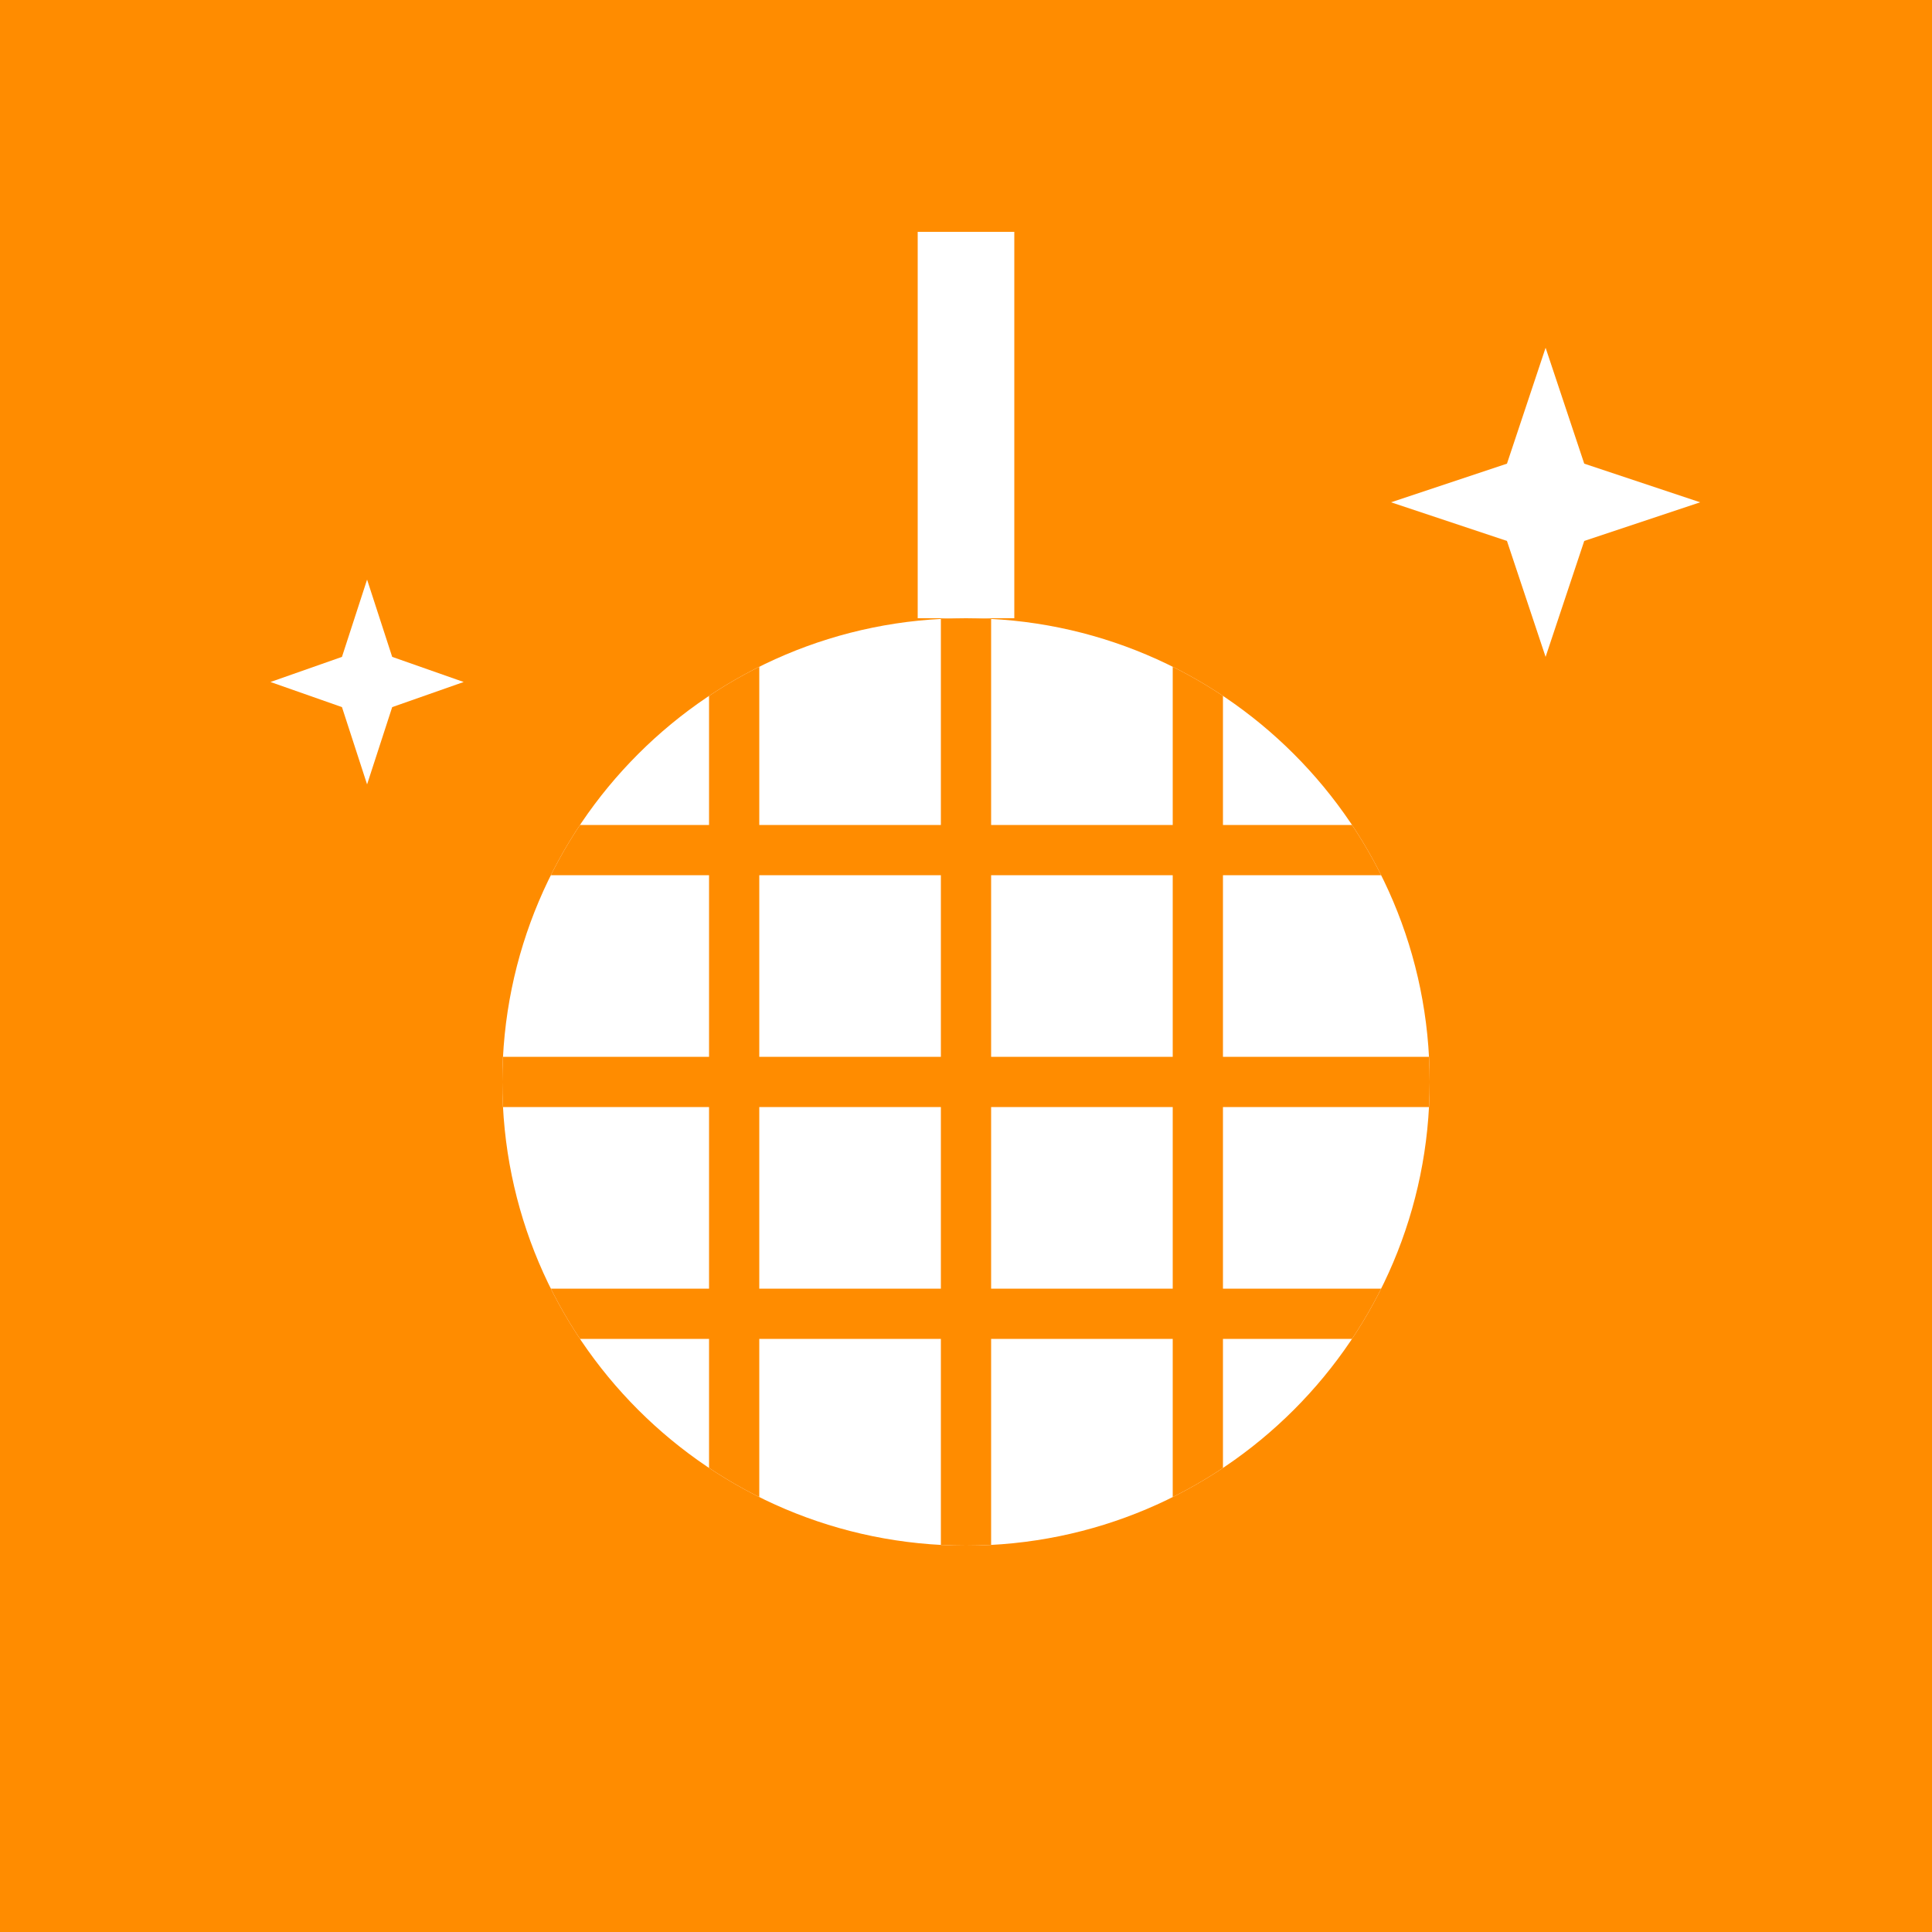
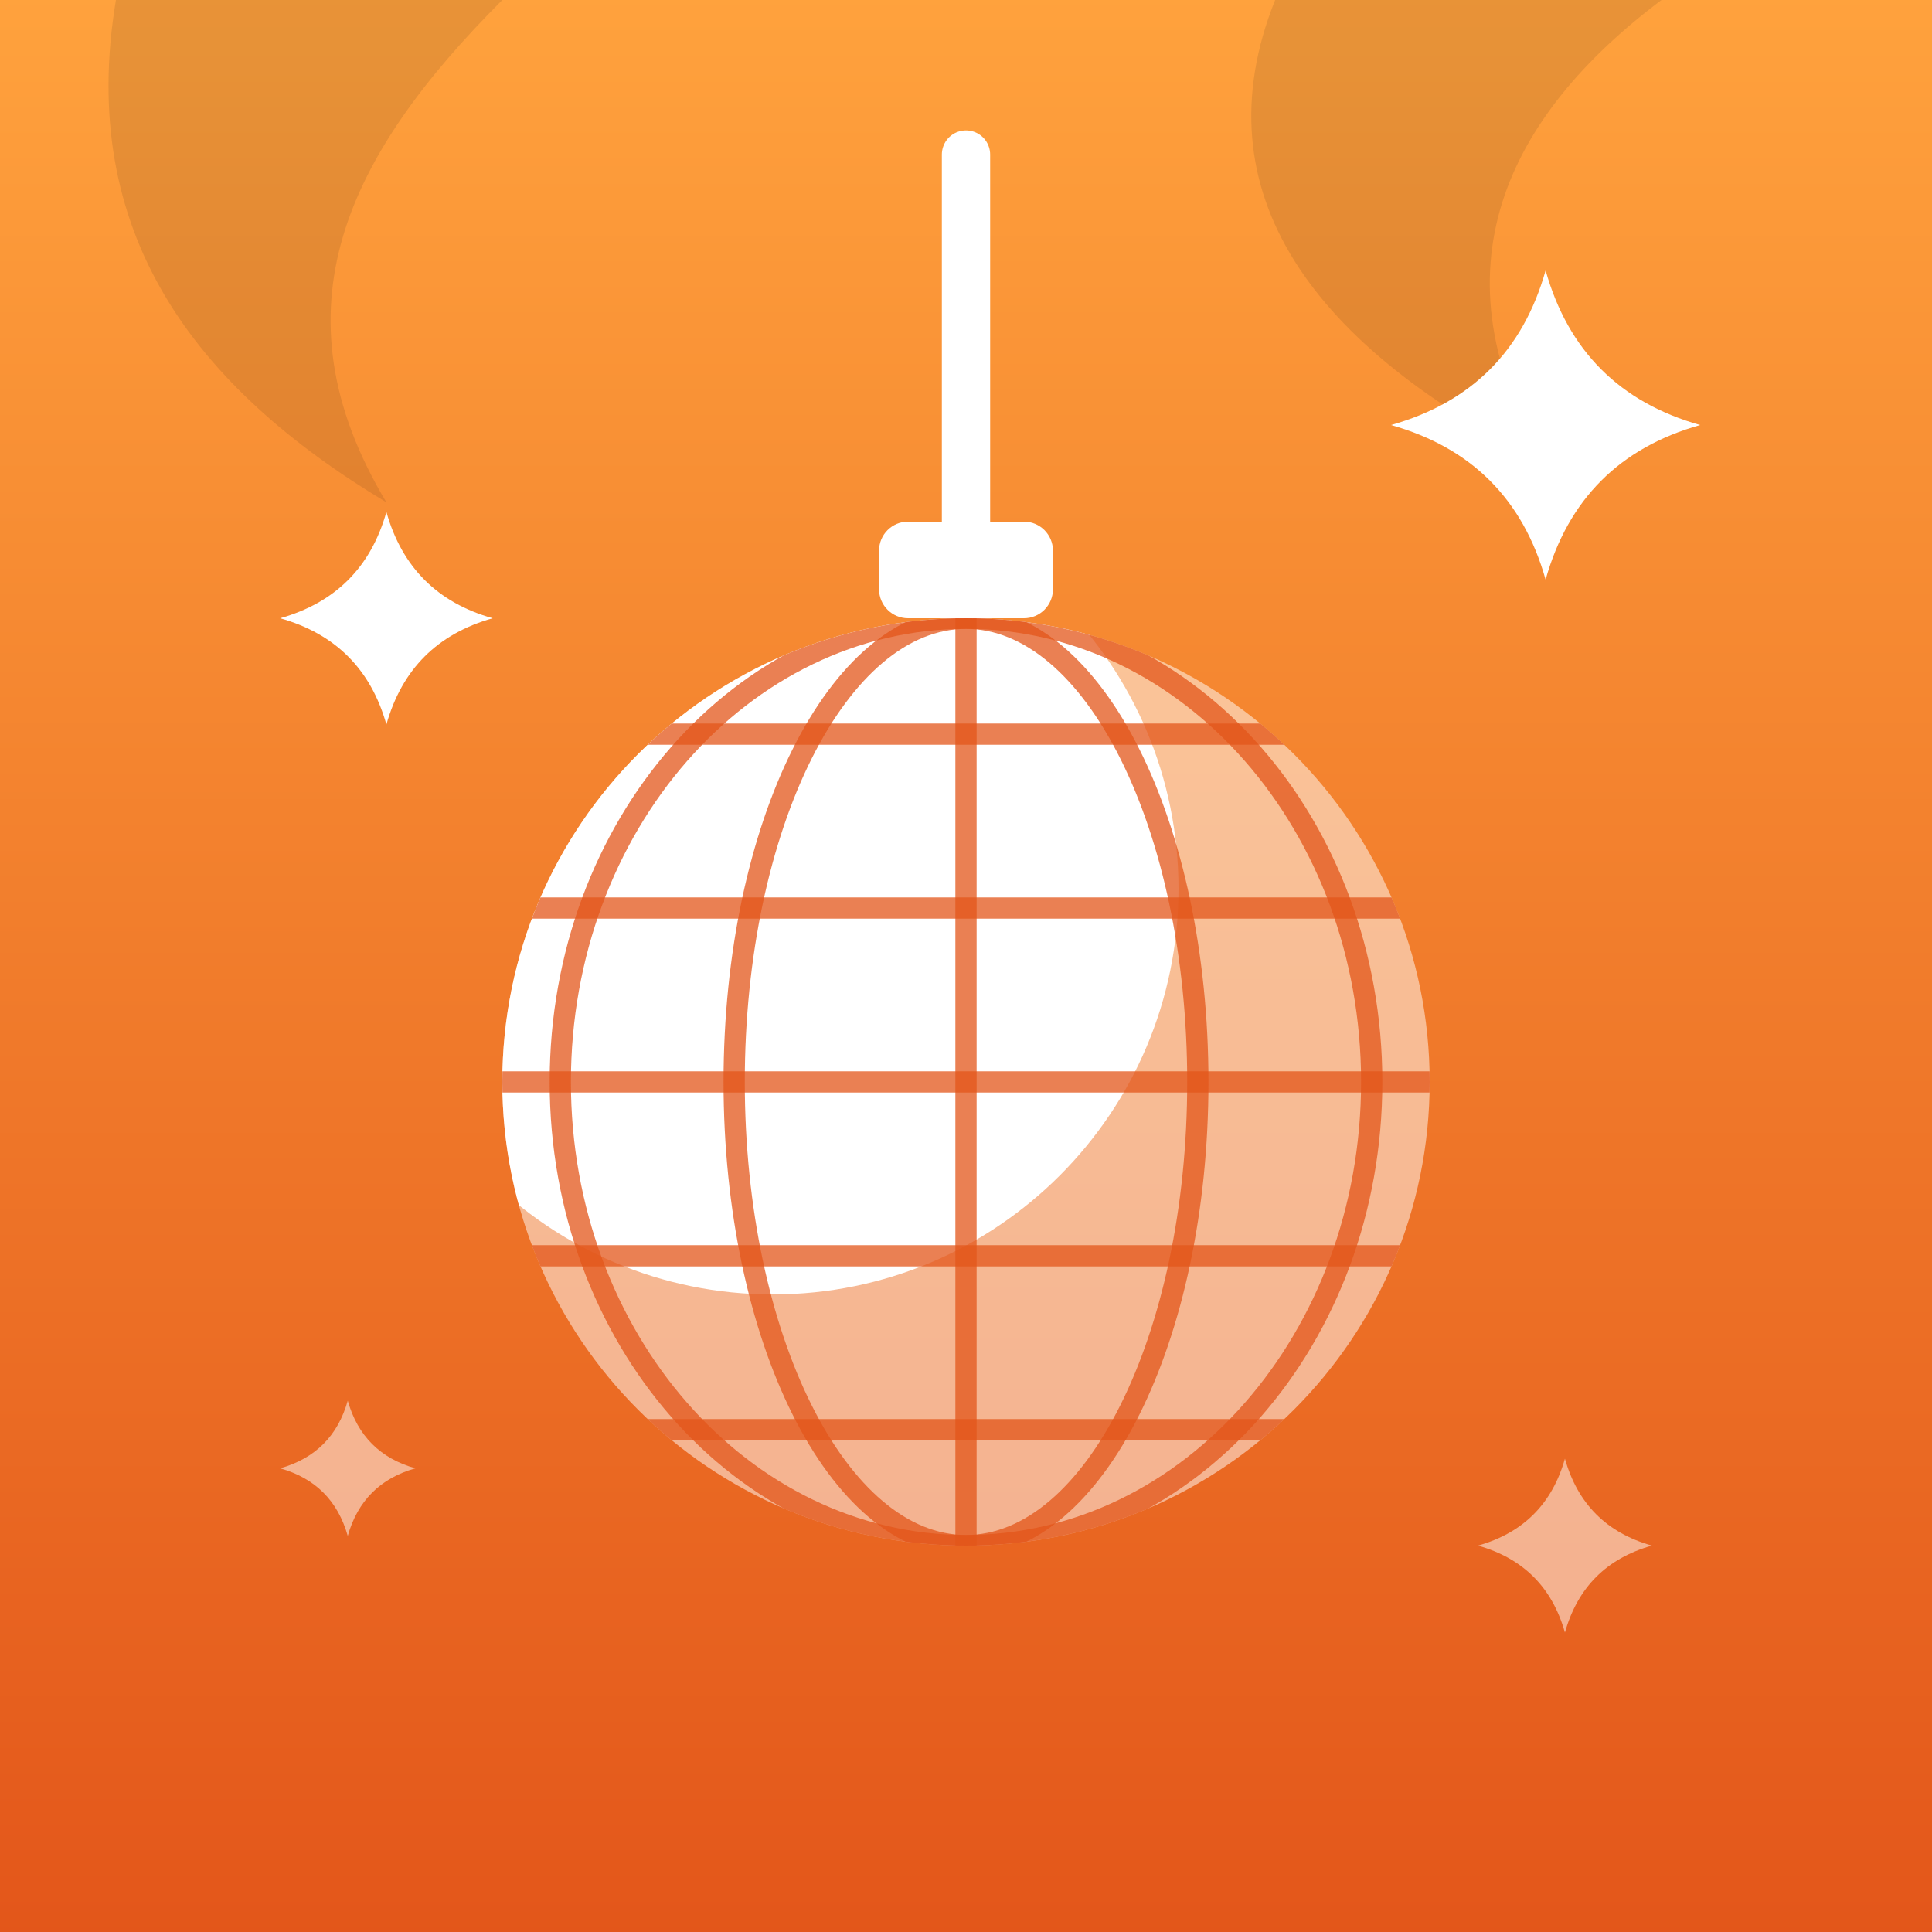
- <svg xmlns="http://www.w3.org/2000/svg" width="512" height="512" viewBox="0 0 100 100" shape-rendering="geometricPrecision">
-   <rect width="100" height="100" fill="#FF8C00" />
+ <svg xmlns="http://www.w3.org/2000/svg" width="512" height="512" viewBox="0 0 100 100">
  <defs>
-     <clipPath id="ball">
-       <circle cx="50" cy="56" r="24" />
+     <linearGradient id="discoteca-bg" x1="0" y1="0" x2="0" y2="1">
+       <stop offset="0" stop-color="#FFA23D" />
+       <stop offset="1" stop-color="#E3561A" />
+     </linearGradient>
+     <clipPath id="discoteca-card">
+       <rect width="100" height="100" />
    </clipPath>
  </defs>
-   <line x1="50" y1="12" x2="50" y2="32" fill="none" stroke="#FFFFFF" stroke-width="5" stroke-linejoin="miter" stroke-linecap="butt" />
-   <circle cx="50" cy="56" r="24" fill="#FFFFFF" />
-   <g clip-path="url(#ball)" stroke="#FF8C00" stroke-width="2.6">
-     <line x1="20" y1="44" x2="80" y2="44" />
-     <line x1="20" y1="56" x2="80" y2="56" />
-     <line x1="20" y1="68" x2="80" y2="68" />
-     <line x1="38" y1="28" x2="38" y2="84" />
-     <line x1="50" y1="28" x2="50" y2="84" />
-     <line x1="62" y1="28" x2="62" y2="84" />
+   <g clip-path="url(#discoteca-card)">
+     <rect width="100" height="100" fill="url(#discoteca-bg)" />
+     <path d="M6 0 C4 12 10 20 20 26 C14 16 18 8 26 0 Z M66 0 C62 10 68 18 80 24 C74 14 78 6 86 0 Z" fill="#000" fill-opacity=".09" />
+     <defs>
+       <clipPath id="discoteca-ball">
+         <circle cx="50" cy="56" r="24" />
+       </clipPath>
+     </defs>
+     <line x1="50" y1="8" x2="50" y2="28" fill="none" stroke="#FFFFFF" stroke-width="2.5" stroke-linecap="round" stroke-linejoin="round" />
+     <rect x="45.5" y="27" width="9" height="5" rx="1.5" fill="#FFFFFF" />
+     <circle cx="50" cy="56" r="24" fill="#FFFFFF" fill-opacity=".5" />
+     <g clip-path="url(#discoteca-ball)">
+       <circle cx="40" cy="46" r="21" fill="#FFFFFF" />
+       <g fill="none" stroke="#E3561A" stroke-opacity=".75" stroke-width="1.1">
+         <line x1="20" y1="38" x2="80" y2="38" />
+         <line x1="20" y1="47" x2="80" y2="47" />
+         <line x1="20" y1="56" x2="80" y2="56" />
+         <line x1="20" y1="65" x2="80" y2="65" />
+         <line x1="20" y1="74" x2="80" y2="74" />
+         <ellipse cx="50" cy="56" rx="12" ry="24" />
+         <ellipse cx="50" cy="56" rx="21" ry="24" />
+         <line x1="50" y1="30" x2="50" y2="82" />
+       </g>
+     </g>
+     <path d="M80 14 Q81.76 20.24 88 22 Q81.76 23.76 80 30 Q78.24 23.76 72 22 Q78.24 20.24 80 14 Z" fill="#FFFFFF" />
+     <path d="M20 26.5 Q21.21 30.79 25.5 32 Q21.21 33.21 20 37.5 Q18.79 33.21 14.5 32 Q18.79 30.79 20 26.5 Z" fill="#FFFFFF" />
+     <path d="M81 75.5 Q81.99 79.01 85.5 80 Q81.99 80.99 81 84.5 Q80.01 80.99 76.5 80 Q80.01 79.01 81 75.5 Z" fill="#FFFFFF" fill-opacity=".5" />
+     <path d="M18 72.5 Q18.77 75.23 21.5 76 Q18.77 76.77 18 79.5 Q17.23 76.77 14.5 76 Q17.23 75.23 18 72.5 Z" fill="#FFFFFF" fill-opacity=".5" />
  </g>
-   <path d="M80 18 L82 24 L88 26 L82 28 L80 34 L78 28 L72 26 L78 24 Z" fill="#FFFFFF" />
-   <path d="M19 30 L20.3 34 L24 35.3 L20.3 36.6 L19 40.6 L17.7 36.6 L14 35.3 L17.7 34 Z" fill="#FFFFFF" />
</svg>
